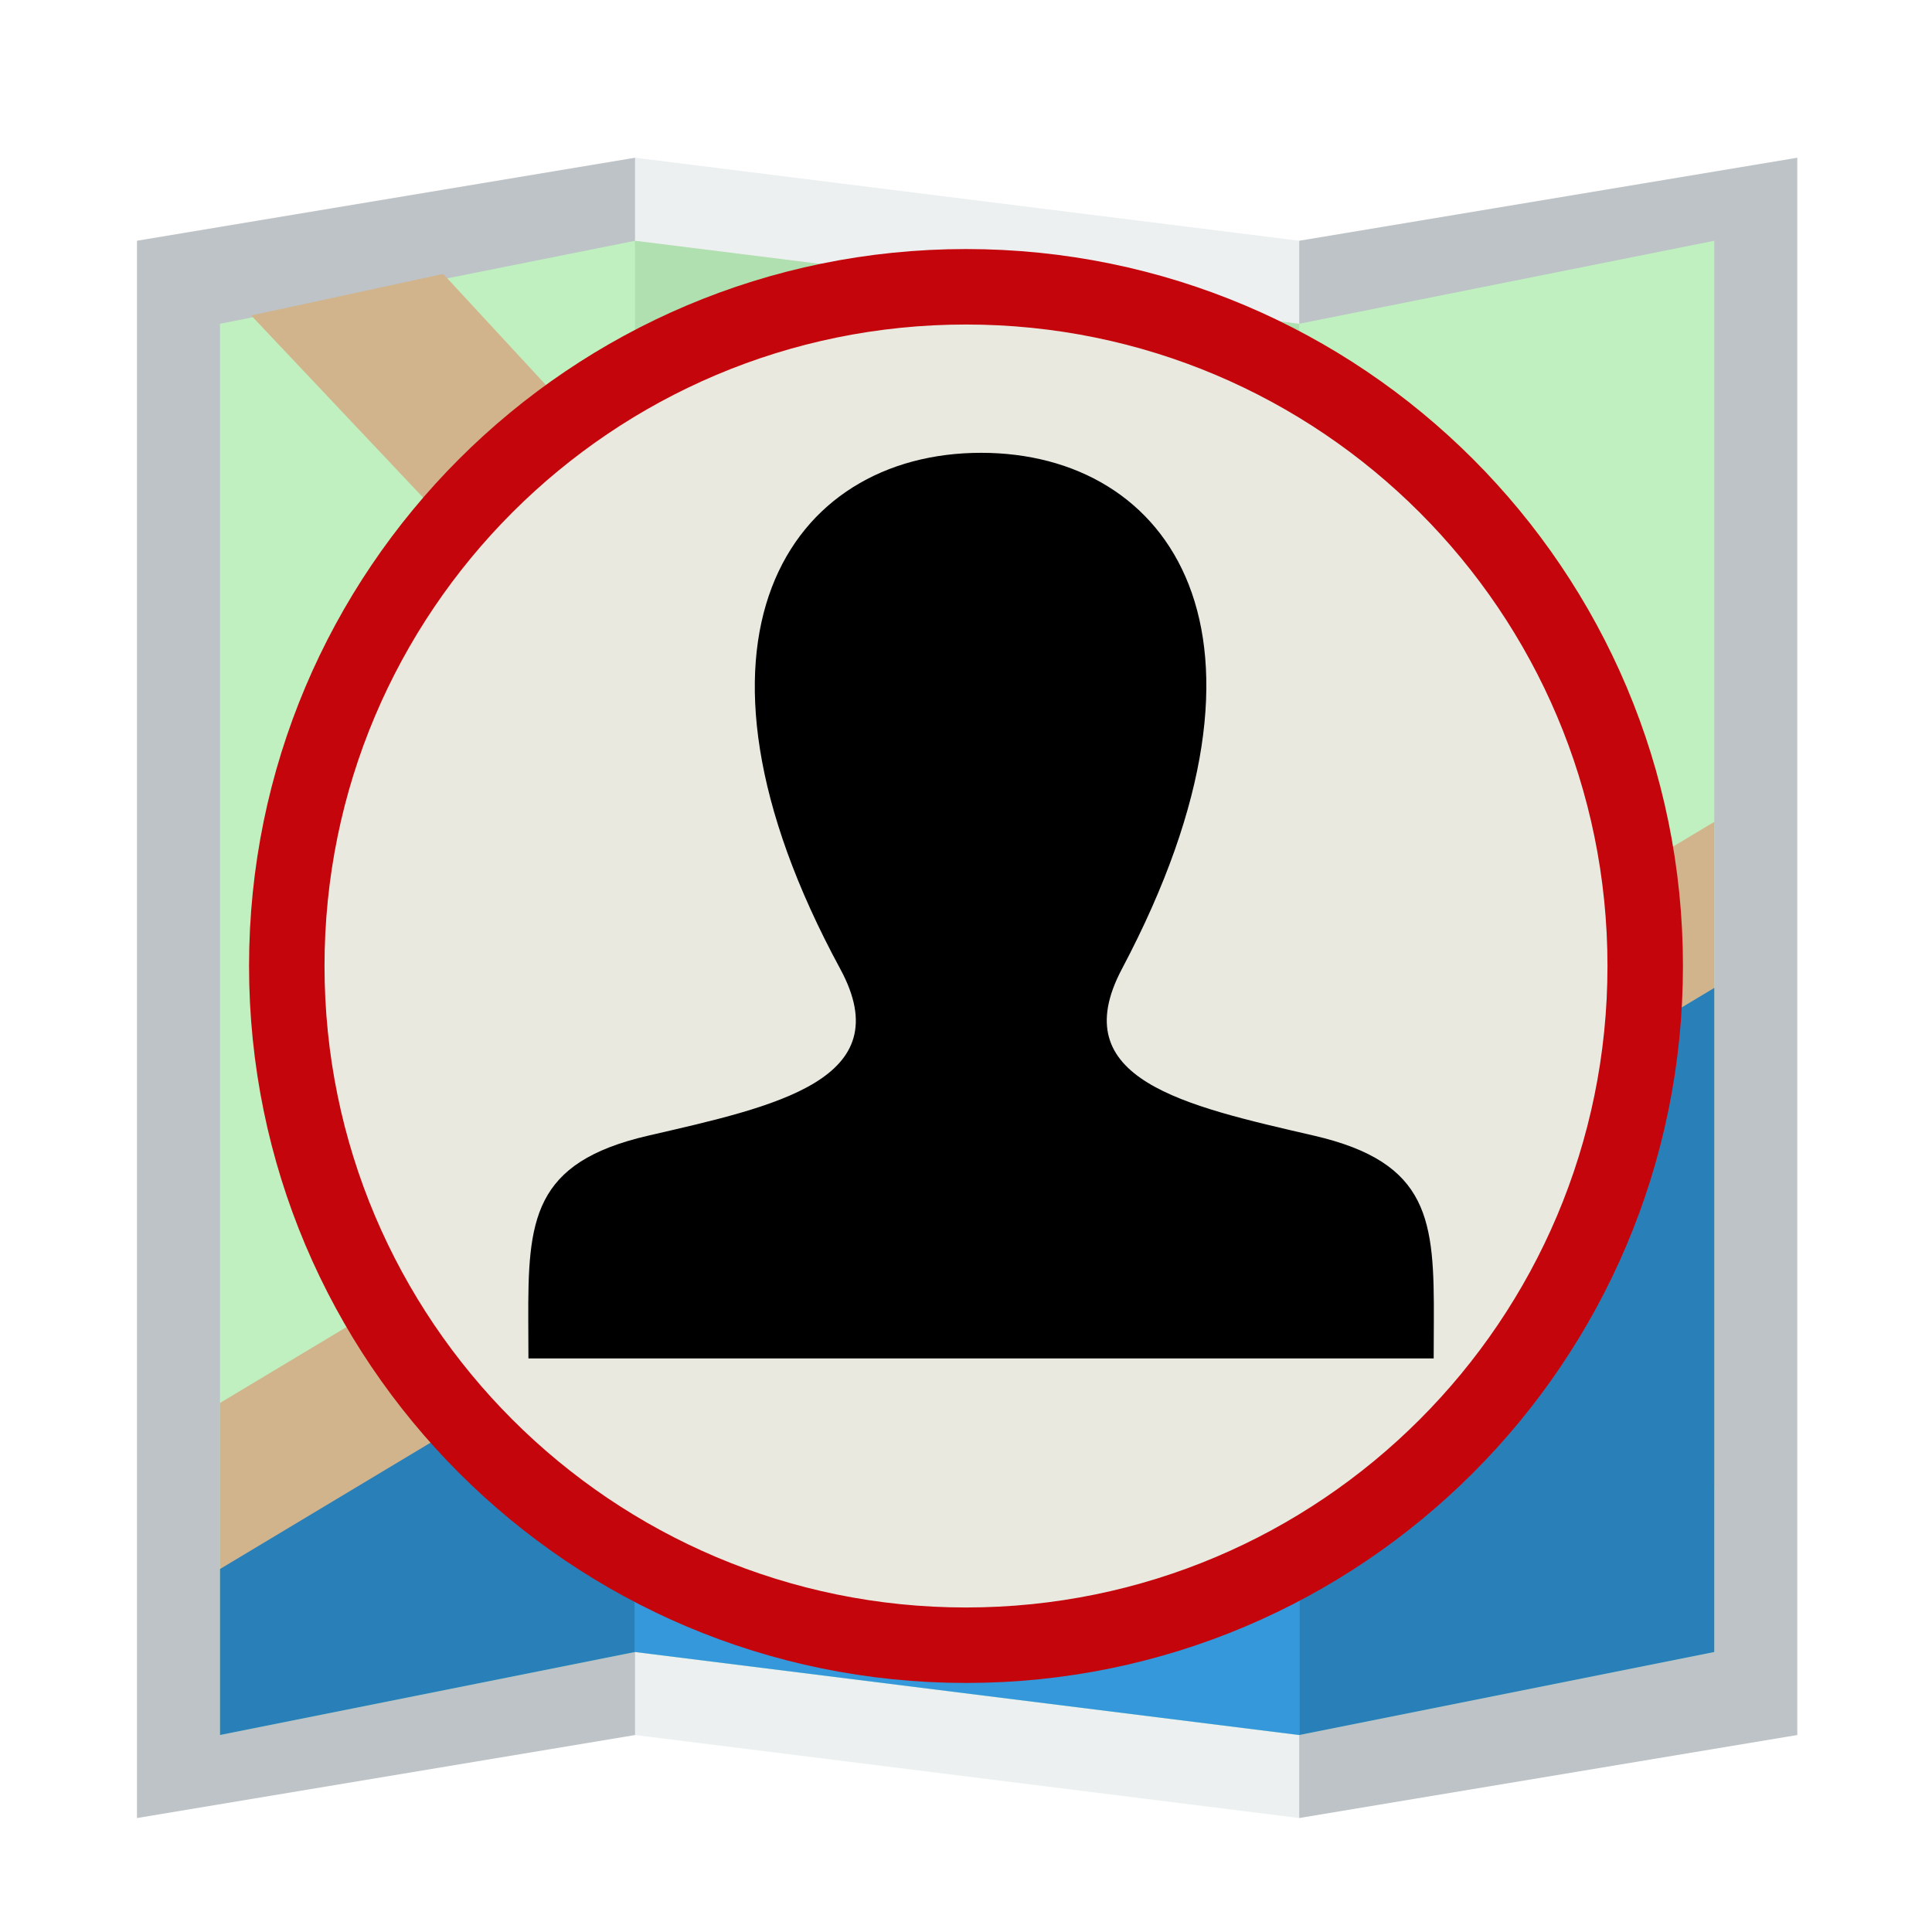
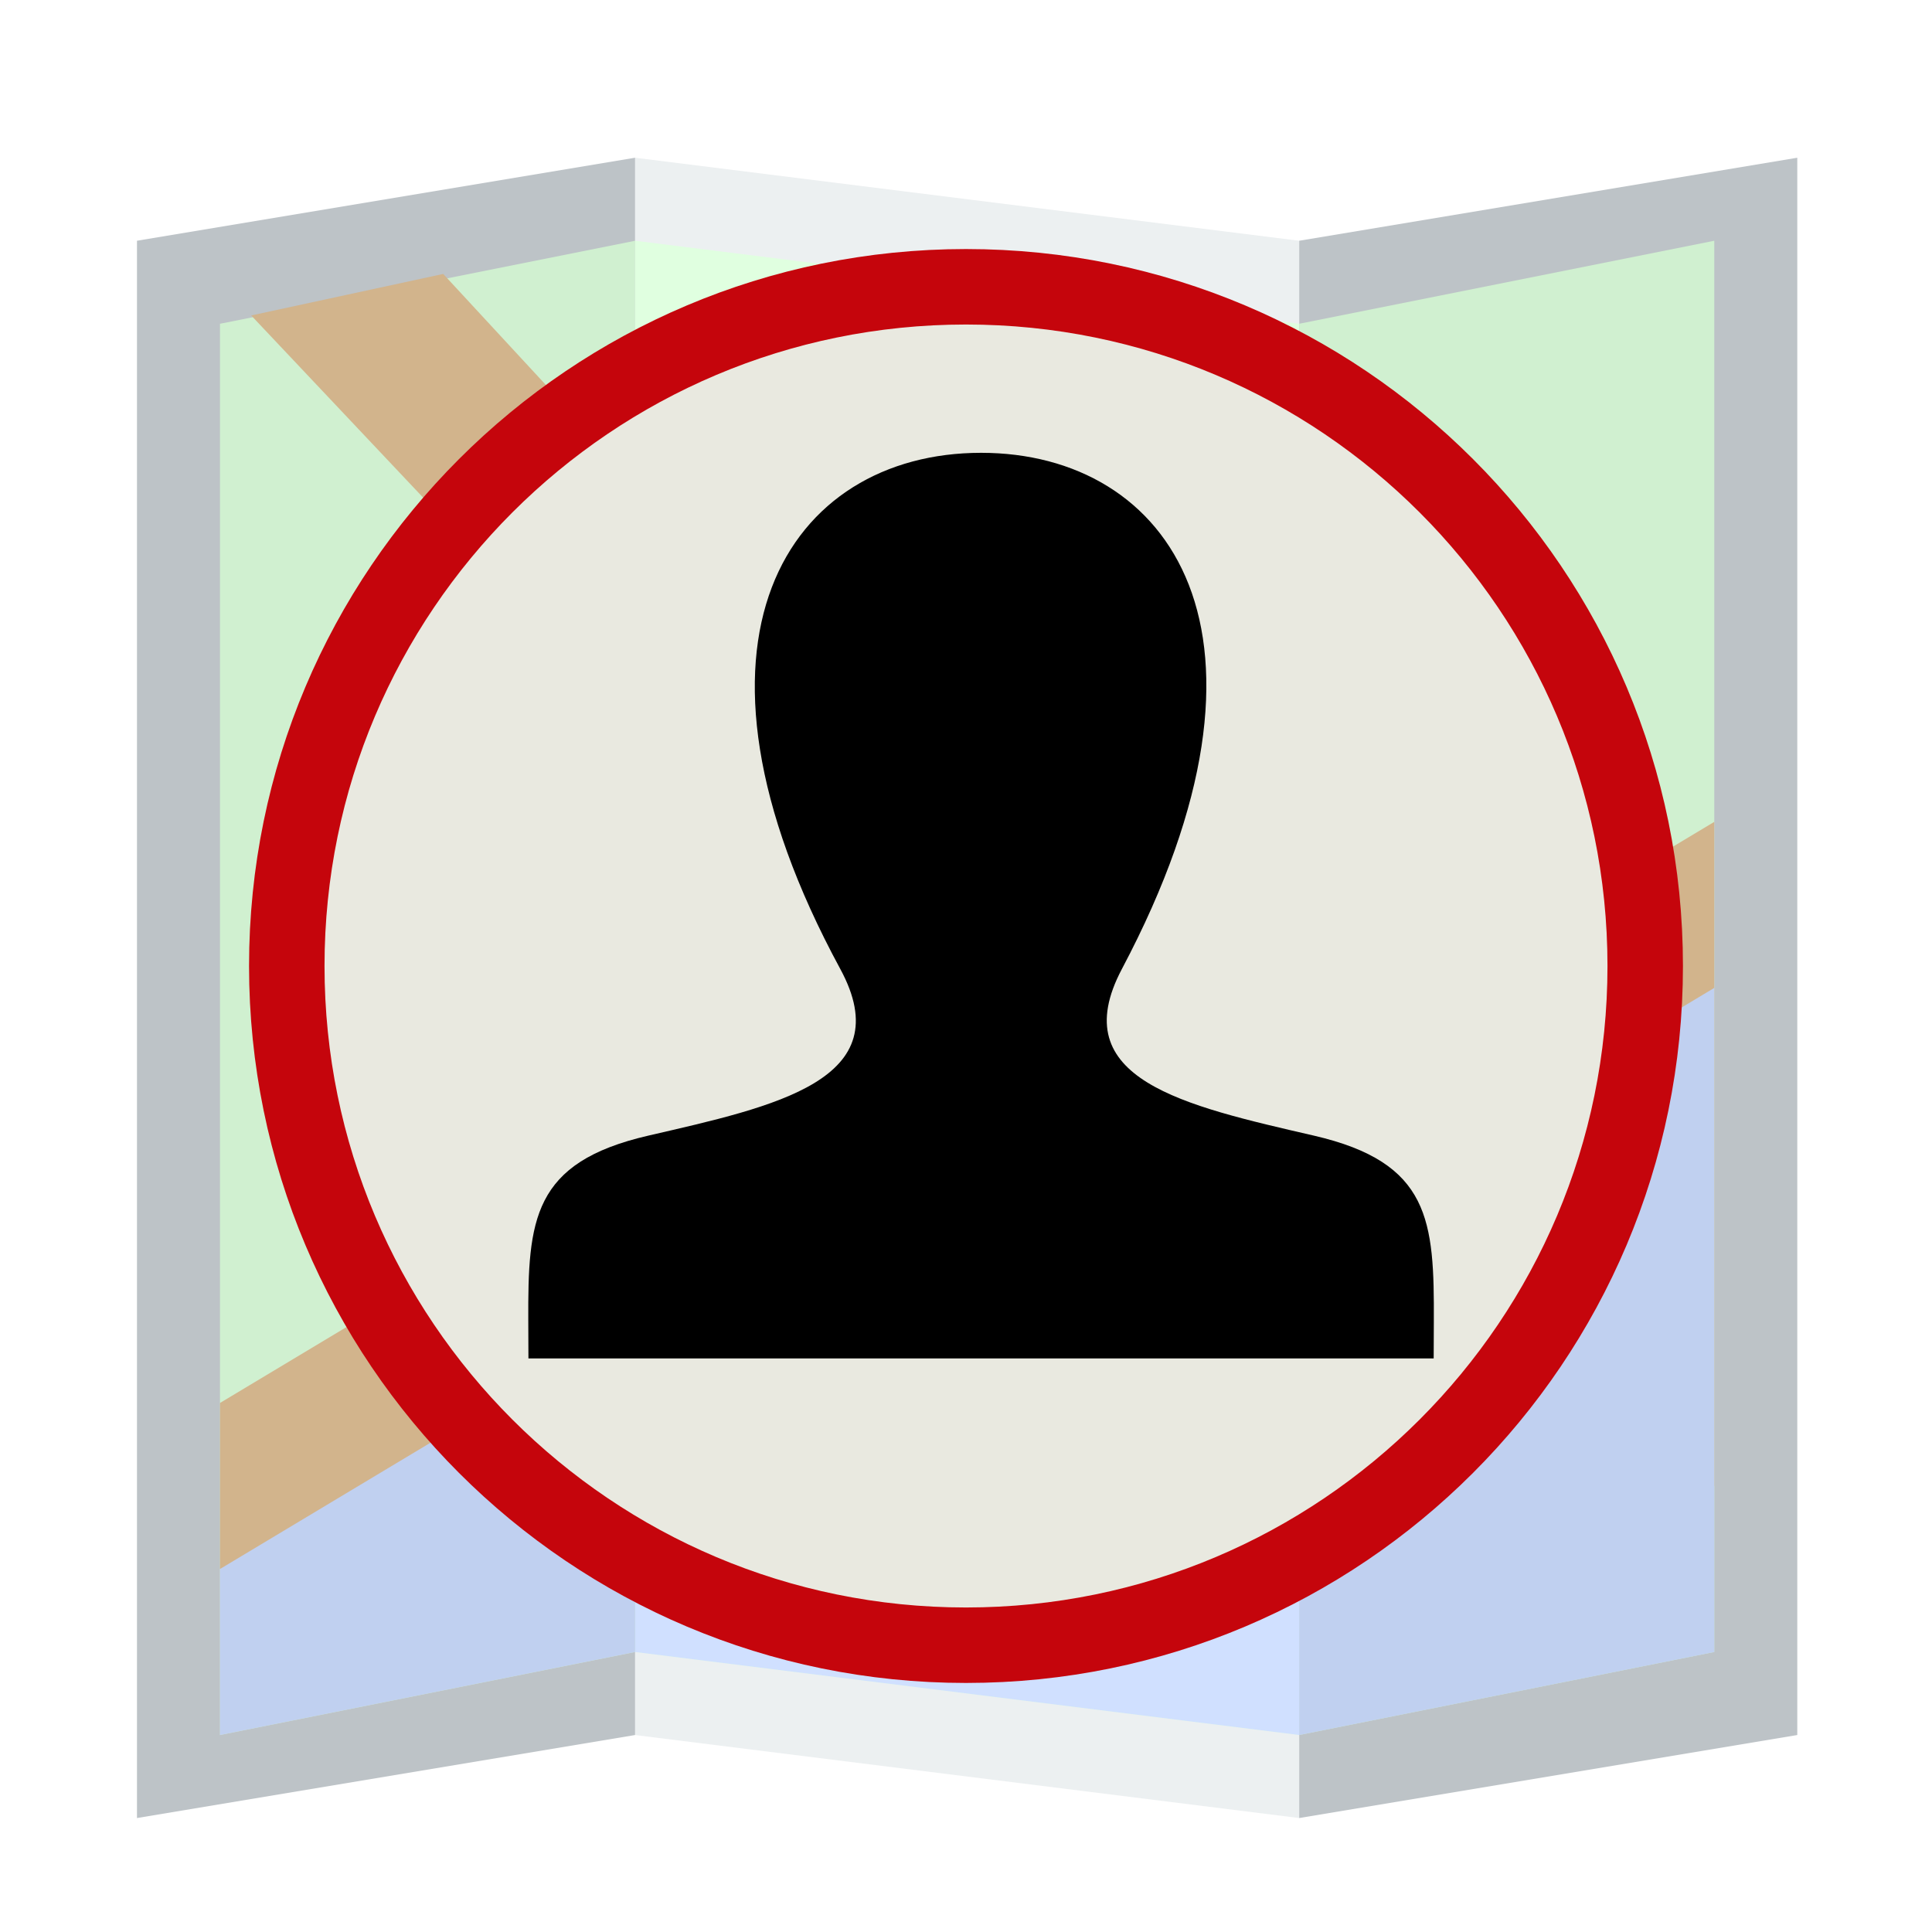
<svg xmlns="http://www.w3.org/2000/svg" id="datascience-map-icon" width="512px" height="512px" viewBox="0 0 512 512">
  <style>
		#icon-background {
			fill: #E9E9E0;
			stroke: #c5050c;
		}
		#icon-body {
			fill: black;
		}
	</style>
  <g transform="scale(22) translate(-0.35 -1028.5)">
    <path d="m8 1030.4 8 1v19l -8 -1z" fill="#ecf0f1" />
    <path d="m2 1031.4 6 -1v19l -6 1z" fill="#bdc3c7" />
    <path d="m16 1031.4 6 -1v19l -6 1z" fill="#bdc3c7" />
-     <path d="m3 1032.4 5 -1v17l -5 1z" fill="#c0f0c0" />
-     <path d="m8 1031.4 8 1v17l -8 -1z" fill="#b0e0b0" />
-     <path d="m21 1048.4 -5 1v -17l5 -1z" fill="#c0f0c0" />
+     <path d="m3 1032.4 5 -1v17l -5 1z" fill="#d0f0d0" />
+     <path d="m8 1031.4 8 1v17l -8 -1z" fill="#e0ffe0" />
+     <path d="m21 1048.4 -5 1v -17l5 -1z" fill="#d0f0d0" />
    <path d="m5.688 1031.8 -2.312 0.5 4.625 4.9v -2.9l -2.312 -2.5z" fill="tan" />
    <path d="m21 1046.4 -5 1v -6l5 -3z" fill="tan" />
-     <path d="m21 1048.4 -5 1v -6l5 -3z" fill="#2980b9" />
+     <path d="m21 1048.4 -5 1v -6l5 -3z" fill="#c0d0f0" />
    <path d="m8 1042.4 8 -1v6l -8 -1z" fill="#tan" />
-     <path d="m8 1044.4 8 -1v6l -8 -1z" fill="#3498db" />
+     <path d="m8 1044.4 8 -1v6l -8 -1z" fill="#d0e0ff" />
    <path d="m3 1045.4 5 -3v4l -5 1z" fill="tan" />
-     <path d="m3 1047.4 5 -3v4l -5 1z" fill="#2980b9" />
+     <path d="m3 1047.4 5 -3v4l -5 1z" fill="#c0d0f0" />
    <path d="m8 8.801v -2.898l4 8.66h -1.469z" transform="translate(0 1028.4)" fill="tan" />
  </g>
  <circle id="icon-background" cx="256" cy="256" r="180" stroke-width="20" />
  <g id="icon-body" transform="scale(10) translate(14,12) ">
    <path d="M20.822 18.096c-3.439-.794-6.64-1.49-5.09-4.418 4.72-8.912 1.251-13.678-3.732-13.678-5.082 0-8.464 4.949-3.732 13.678 1.597 2.945-1.725 3.641-5.09 4.418-3.073.71-3.188 2.236-3.178 4.904l.004 1h23.99l.004-.969c.012-2.688-.092-4.222-3.176-4.935z" />
  </g>
</svg>
